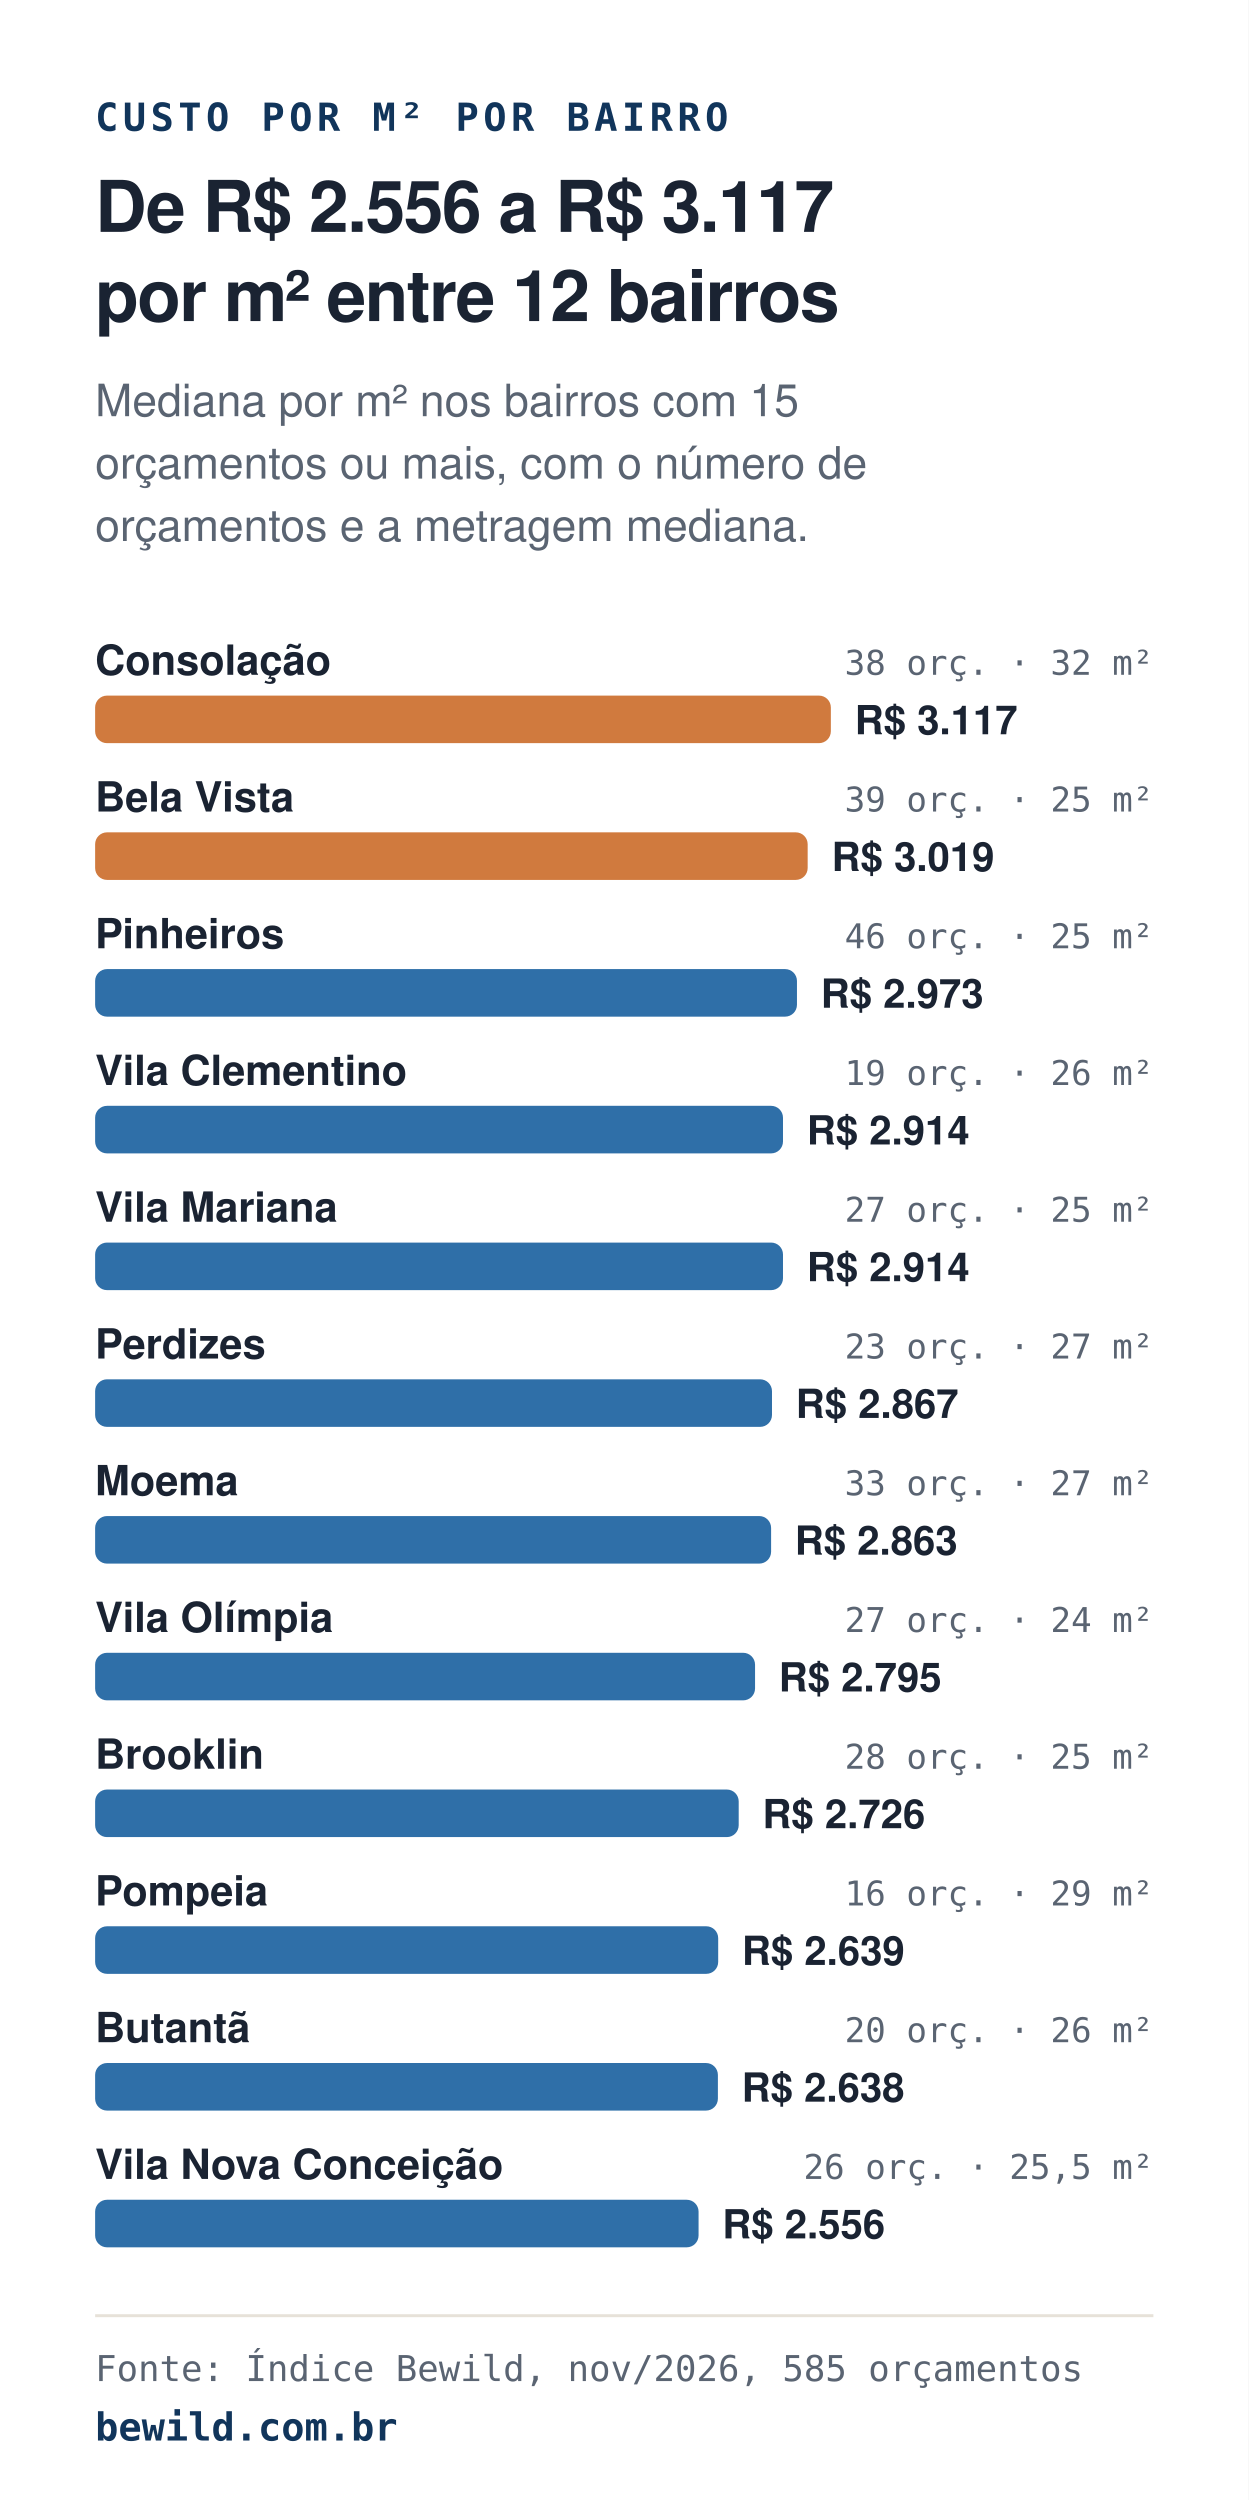
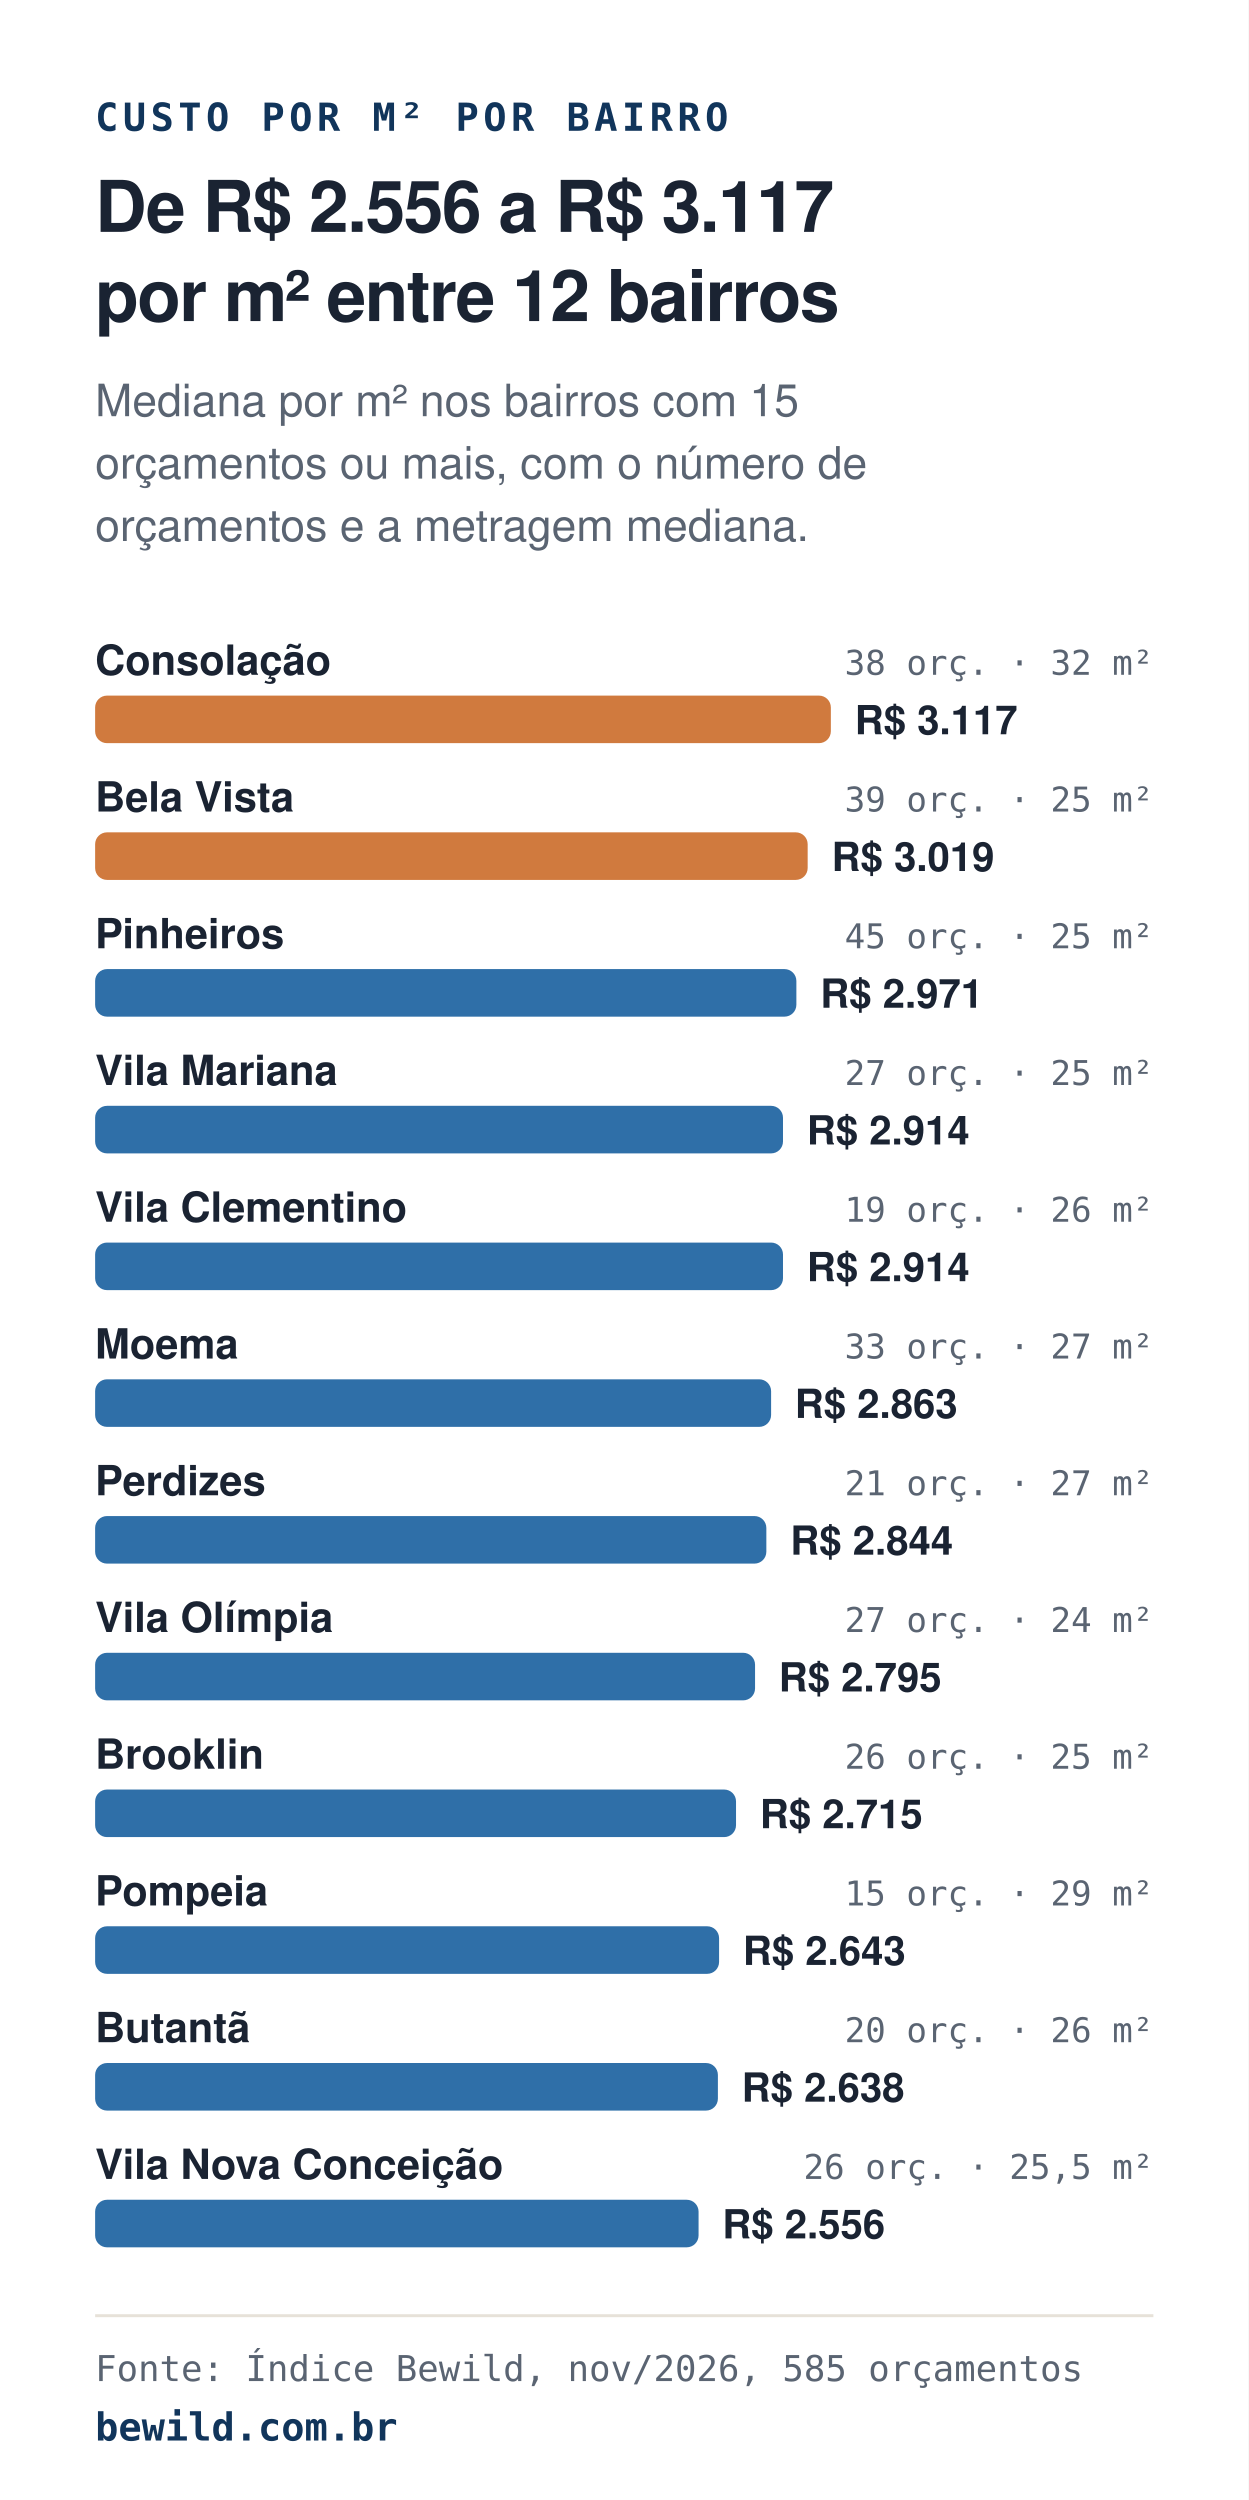
<svg xmlns="http://www.w3.org/2000/svg" viewBox="0 0 420 841" width="420" height="841" role="img" aria-labelledby="t d">
  <style>.s{font-family:Manrope, 'Helvetica Neue', Helvetica, Arial, sans-serif}.m{font-family:'JetBrains Mono', Menlo, Consolas, monospace}</style>
  <rect width="420" height="841" fill="#FFFFFF" />
  <text x="32" y="44" class="m" font-size="13" font-weight="700" fill="#11355B" letter-spacing="1.5">CUSTO POR M² POR BAIRRO</text>
  <text x="32" y="78" class="s" font-size="24" font-weight="700" fill="#1A2332" letter-spacing="-0.5">De R$ 2.556 a R$ 3.117</text>
  <text x="32" y="108" class="s" font-size="24" font-weight="700" fill="#1A2332" letter-spacing="-0.5">por m² entre 12 bairros</text>
  <text x="32" y="140" class="s" font-size="15" fill="#5A6472">Mediana por m² nos bairros com 15</text>
  <text x="32" y="161" class="s" font-size="15" fill="#5A6472">orçamentos ou mais, com o número de</text>
  <text x="32" y="182" class="s" font-size="15" fill="#5A6472">orçamentos e a metragem mediana.</text>
  <text x="32" y="227" class="s" font-size="14" font-weight="600" fill="#1A2332">Consolação</text>
  <text x="388" y="227" class="m" font-size="11.5" fill="#5A6472" text-anchor="end">38 orç. · 32 m²</text>
  <rect x="32.0" y="234.0" width="247.5" height="16.0" rx="4" fill="#D07A3E" />
  <text x="287.526" y="247" class="s" font-size="13.5" font-weight="700" fill="#1A2332">R$ 3.117</text>
  <text x="32" y="273" class="s" font-size="14" font-weight="600" fill="#1A2332">Bela Vista</text>
  <text x="388" y="273" class="m" font-size="11.5" fill="#5A6472" text-anchor="end">39 orç. · 25 m²</text>
  <rect x="32.0" y="280.0" width="239.7" height="16.0" rx="4" fill="#D07A3E" />
  <text x="279.744" y="293" class="s" font-size="13.5" font-weight="700" fill="#1A2332">R$ 3.019</text>
  <text x="32" y="319" class="s" font-size="14" font-weight="600" fill="#1A2332">Pinheiros</text>
-   <text x="388" y="319" class="m" font-size="11.5" fill="#5A6472" text-anchor="end">46 orç. · 25 m²</text>
-   <rect x="32.0" y="326.0" width="236.1" height="16.0" rx="4" fill="#2F6FA8" />
-   <text x="276.091" y="339" class="s" font-size="13.5" font-weight="700" fill="#1A2332">R$ 2.973</text>
-   <text x="32" y="365" class="s" font-size="14" font-weight="600" fill="#1A2332">Vila Clementino</text>
-   <text x="388" y="365" class="m" font-size="11.5" fill="#5A6472" text-anchor="end">19 orç. · 26 m²</text>
+   <text x="388" y="319" class="m" font-size="11.5" fill="#5A6472" text-anchor="end">45 orç. · 25 m²</text>
+   <rect x="32.0" y="326.0" width="235.9" height="16.0" rx="4" fill="#2F6FA8" />
+   <text x="275.932" y="339" class="s" font-size="13.5" font-weight="700" fill="#1A2332">R$ 2.971</text>
+   <text x="32" y="365" class="s" font-size="14" font-weight="600" fill="#1A2332">Vila Mariana</text>
+   <text x="388" y="365" class="m" font-size="11.5" fill="#5A6472" text-anchor="end">27 orç. · 25 m²</text>
  <rect x="32.0" y="372.0" width="231.4" height="16.0" rx="4" fill="#2F6FA8" />
  <text x="271.406" y="385" class="s" font-size="13.5" font-weight="700" fill="#1A2332">R$ 2.914</text>
-   <text x="32" y="411" class="s" font-size="14" font-weight="600" fill="#1A2332">Vila Mariana</text>
-   <text x="388" y="411" class="m" font-size="11.5" fill="#5A6472" text-anchor="end">27 orç. · 25 m²</text>
+   <text x="32" y="411" class="s" font-size="14" font-weight="600" fill="#1A2332">Vila Clementino</text>
+   <text x="388" y="411" class="m" font-size="11.5" fill="#5A6472" text-anchor="end">19 orç. · 26 m²</text>
  <rect x="32.0" y="418.0" width="231.4" height="16.0" rx="4" fill="#2F6FA8" />
  <text x="271.406" y="431" class="s" font-size="13.5" font-weight="700" fill="#1A2332">R$ 2.914</text>
-   <text x="32" y="457" class="s" font-size="14" font-weight="600" fill="#1A2332">Perdizes</text>
-   <text x="388" y="457" class="m" font-size="11.5" fill="#5A6472" text-anchor="end">23 orç. · 27 m²</text>
-   <rect x="32.0" y="464.0" width="227.7" height="16.0" rx="4" fill="#2F6FA8" />
-   <text x="267.674" y="477" class="s" font-size="13.5" font-weight="700" fill="#1A2332">R$ 2.867</text>
-   <text x="32" y="503" class="s" font-size="14" font-weight="600" fill="#1A2332">Moema</text>
-   <text x="388" y="503" class="m" font-size="11.5" fill="#5A6472" text-anchor="end">33 orç. · 27 m²</text>
-   <rect x="32.0" y="510.0" width="227.4" height="16.0" rx="4" fill="#2F6FA8" />
-   <text x="267.356" y="523" class="s" font-size="13.5" font-weight="700" fill="#1A2332">R$ 2.863</text>
+   <text x="32" y="457" class="s" font-size="14" font-weight="600" fill="#1A2332">Moema</text>
+   <text x="388" y="457" class="m" font-size="11.5" fill="#5A6472" text-anchor="end">33 orç. · 27 m²</text>
+   <rect x="32.0" y="464.0" width="227.4" height="16.0" rx="4" fill="#2F6FA8" />
+   <text x="267.356" y="477" class="s" font-size="13.5" font-weight="700" fill="#1A2332">R$ 2.863</text>
+   <text x="32" y="503" class="s" font-size="14" font-weight="600" fill="#1A2332">Perdizes</text>
+   <text x="388" y="503" class="m" font-size="11.5" fill="#5A6472" text-anchor="end">21 orç. · 27 m²</text>
+   <rect x="32.0" y="510.0" width="225.8" height="16.0" rx="4" fill="#2F6FA8" />
+   <text x="265.847" y="523" class="s" font-size="13.5" font-weight="700" fill="#1A2332">R$ 2.844</text>
  <text x="32" y="549" class="s" font-size="14" font-weight="600" fill="#1A2332">Vila Olímpia</text>
  <text x="388" y="549" class="m" font-size="11.5" fill="#5A6472" text-anchor="end">27 orç. · 24 m²</text>
  <rect x="32.0" y="556.0" width="222.0" height="16.0" rx="4" fill="#2F6FA8" />
  <text x="261.956" y="569" class="s" font-size="13.5" font-weight="700" fill="#1A2332">R$ 2.795</text>
  <text x="32" y="595" class="s" font-size="14" font-weight="600" fill="#1A2332">Brooklin</text>
-   <text x="388" y="595" class="m" font-size="11.5" fill="#5A6472" text-anchor="end">28 orç. · 25 m²</text>
-   <rect x="32.0" y="602.0" width="216.5" height="16.0" rx="4" fill="#2F6FA8" />
-   <text x="256.476" y="615" class="s" font-size="13.5" font-weight="700" fill="#1A2332">R$ 2.726</text>
+   <text x="388" y="595" class="m" font-size="11.5" fill="#5A6472" text-anchor="end">26 orç. · 25 m²</text>
+   <rect x="32.0" y="602.0" width="215.6" height="16.0" rx="4" fill="#2F6FA8" />
+   <text x="255.603" y="615" class="s" font-size="13.5" font-weight="700" fill="#1A2332">R$ 2.715</text>
  <text x="32" y="641" class="s" font-size="14" font-weight="600" fill="#1A2332">Pompeia</text>
-   <text x="388" y="641" class="m" font-size="11.5" fill="#5A6472" text-anchor="end">16 orç. · 29 m²</text>
-   <rect x="32.0" y="648.0" width="209.6" height="16.0" rx="4" fill="#2F6FA8" />
-   <text x="249.568" y="661" class="s" font-size="13.5" font-weight="700" fill="#1A2332">R$ 2.639</text>
+   <text x="388" y="641" class="m" font-size="11.5" fill="#5A6472" text-anchor="end">15 orç. · 29 m²</text>
+   <rect x="32.0" y="648.0" width="209.9" height="16.0" rx="4" fill="#2F6FA8" />
+   <text x="249.885" y="661" class="s" font-size="13.5" font-weight="700" fill="#1A2332">R$ 2.643</text>
  <text x="32" y="687" class="s" font-size="14" font-weight="600" fill="#1A2332">Butantã</text>
  <text x="388" y="687" class="m" font-size="11.5" fill="#5A6472" text-anchor="end">20 orç. · 26 m²</text>
  <rect x="32.0" y="694.0" width="209.5" height="16.0" rx="4" fill="#2F6FA8" />
  <text x="249.488" y="707" class="s" font-size="13.5" font-weight="700" fill="#1A2332">R$ 2.638</text>
  <text x="32" y="733" class="s" font-size="14" font-weight="600" fill="#1A2332">Vila Nova Conceição</text>
  <text x="388" y="733" class="m" font-size="11.5" fill="#5A6472" text-anchor="end">26 orç. · 25,5 m²</text>
  <rect x="32.0" y="740.0" width="203.0" height="16.0" rx="4" fill="#2F6FA8" />
  <text x="242.976" y="753" class="s" font-size="13.5" font-weight="700" fill="#1A2332">R$ 2.556</text>
  <line x1="32.0" y1="779.0" x2="388.0" y2="779.0" stroke="#E7E2D9" stroke-width="1" />
  <text x="32" y="801" class="m" font-size="12" fill="#5A6472">Fonte: Índice Bewild, nov/2026, 585 orçamentos</text>
  <text x="32" y="821" class="m" font-size="13" font-weight="700" fill="#11355B">bewild.com.br</text>
</svg>
